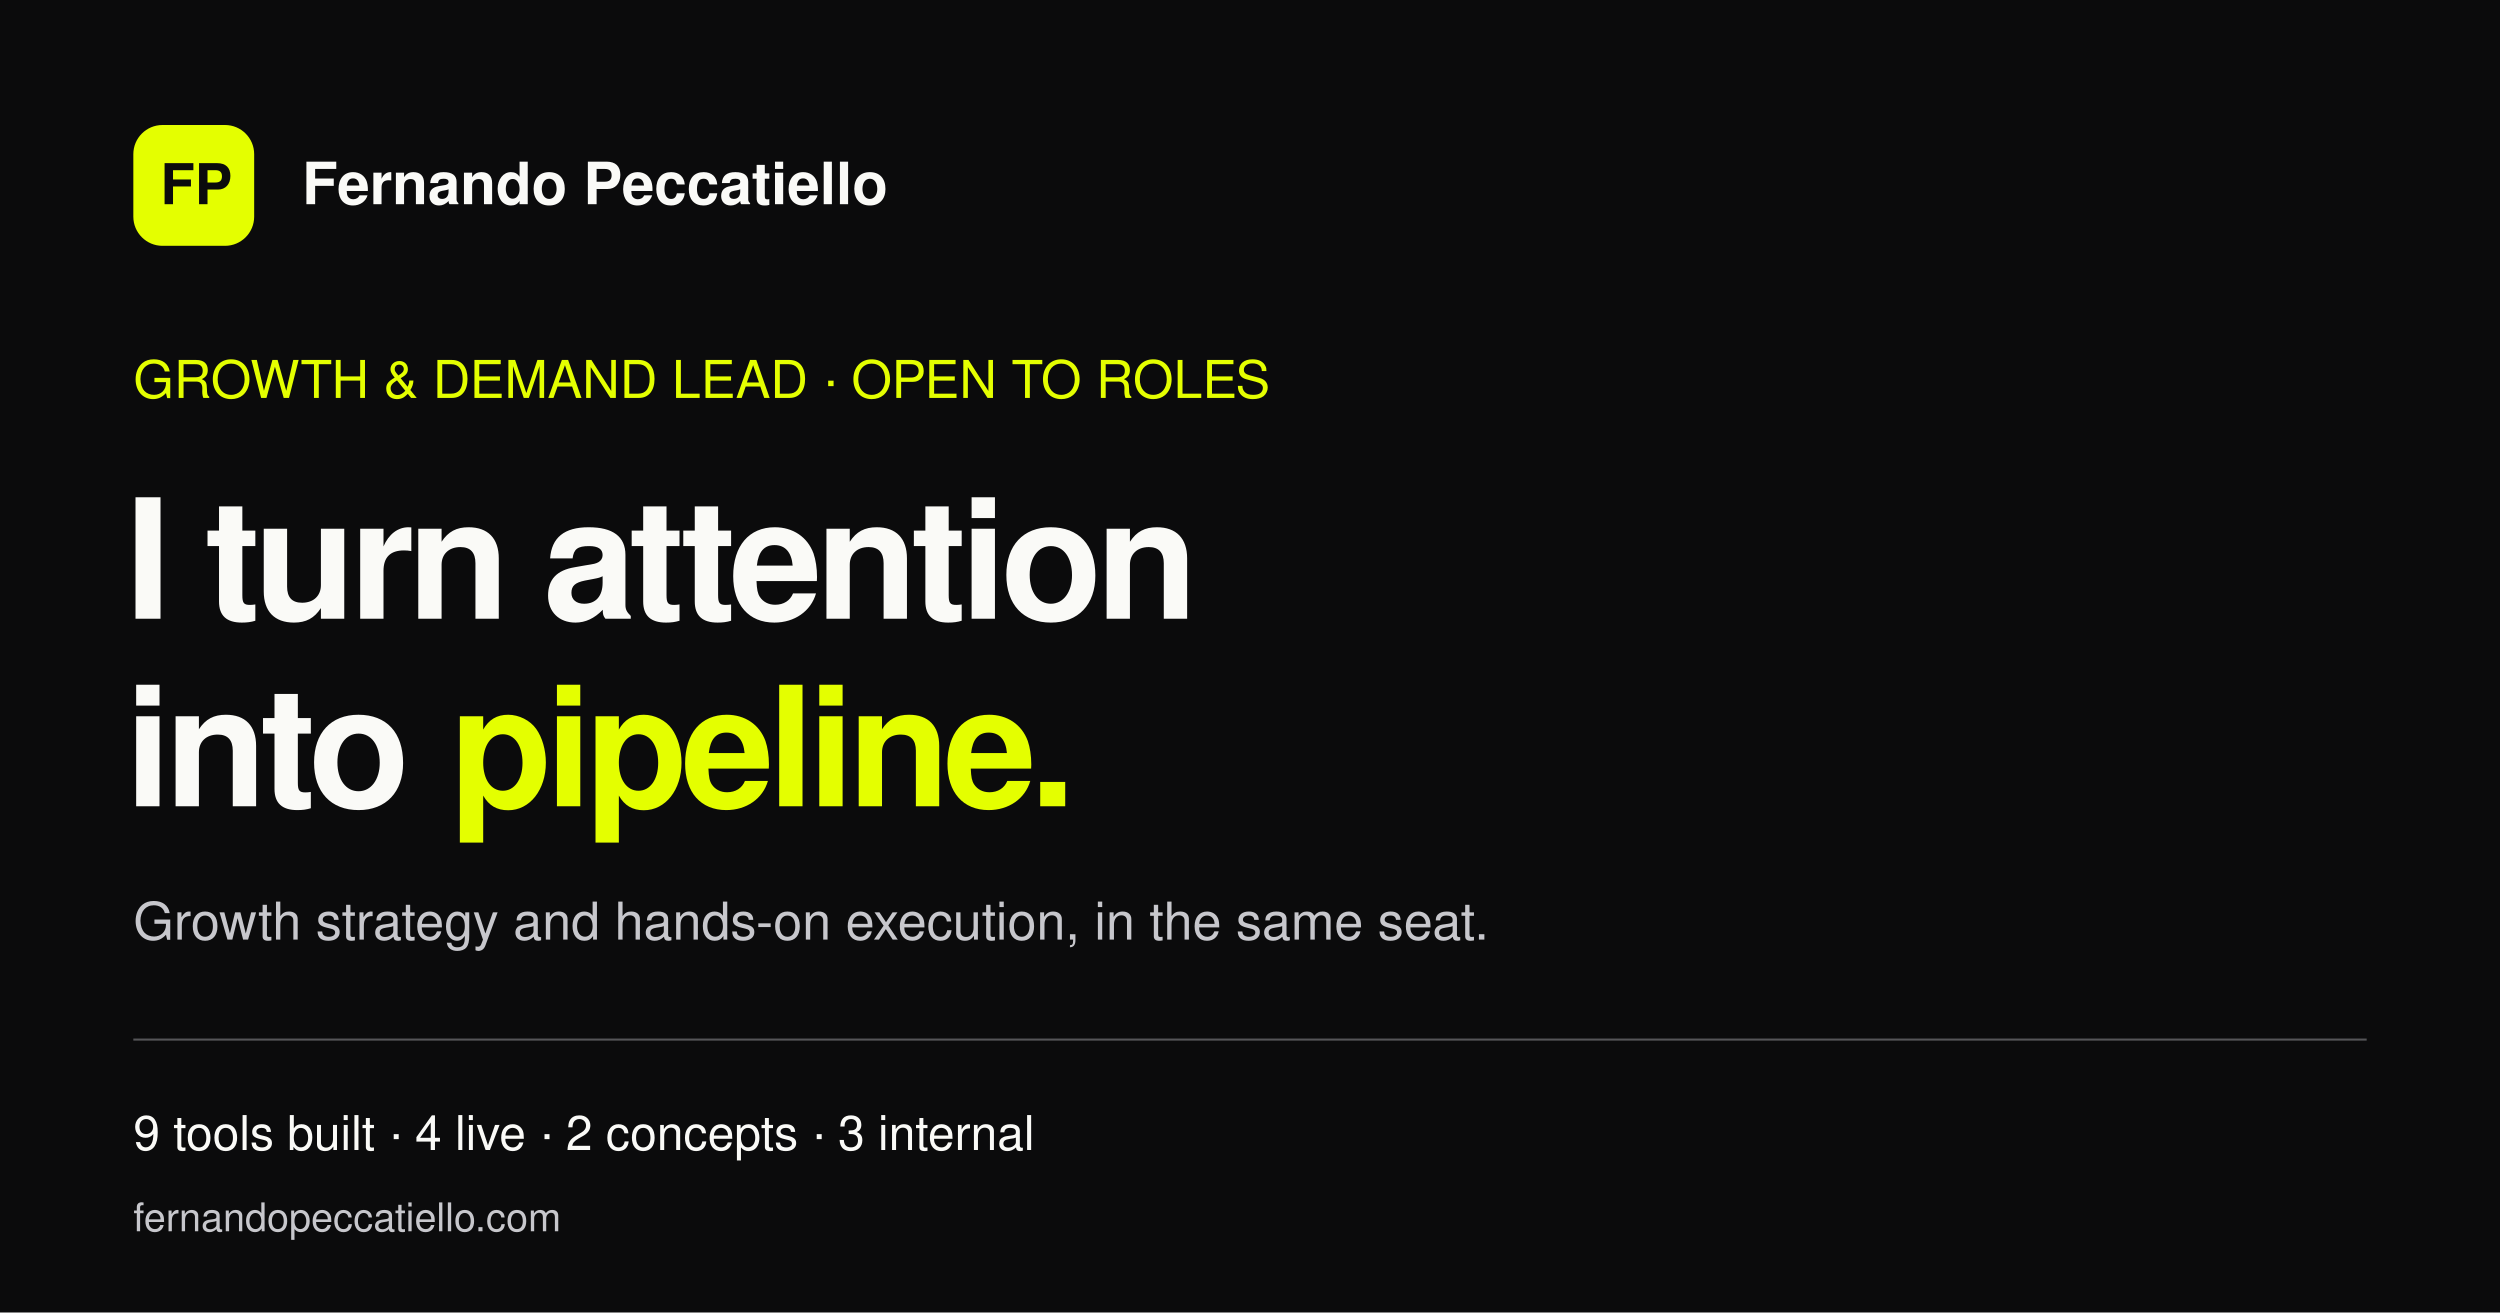
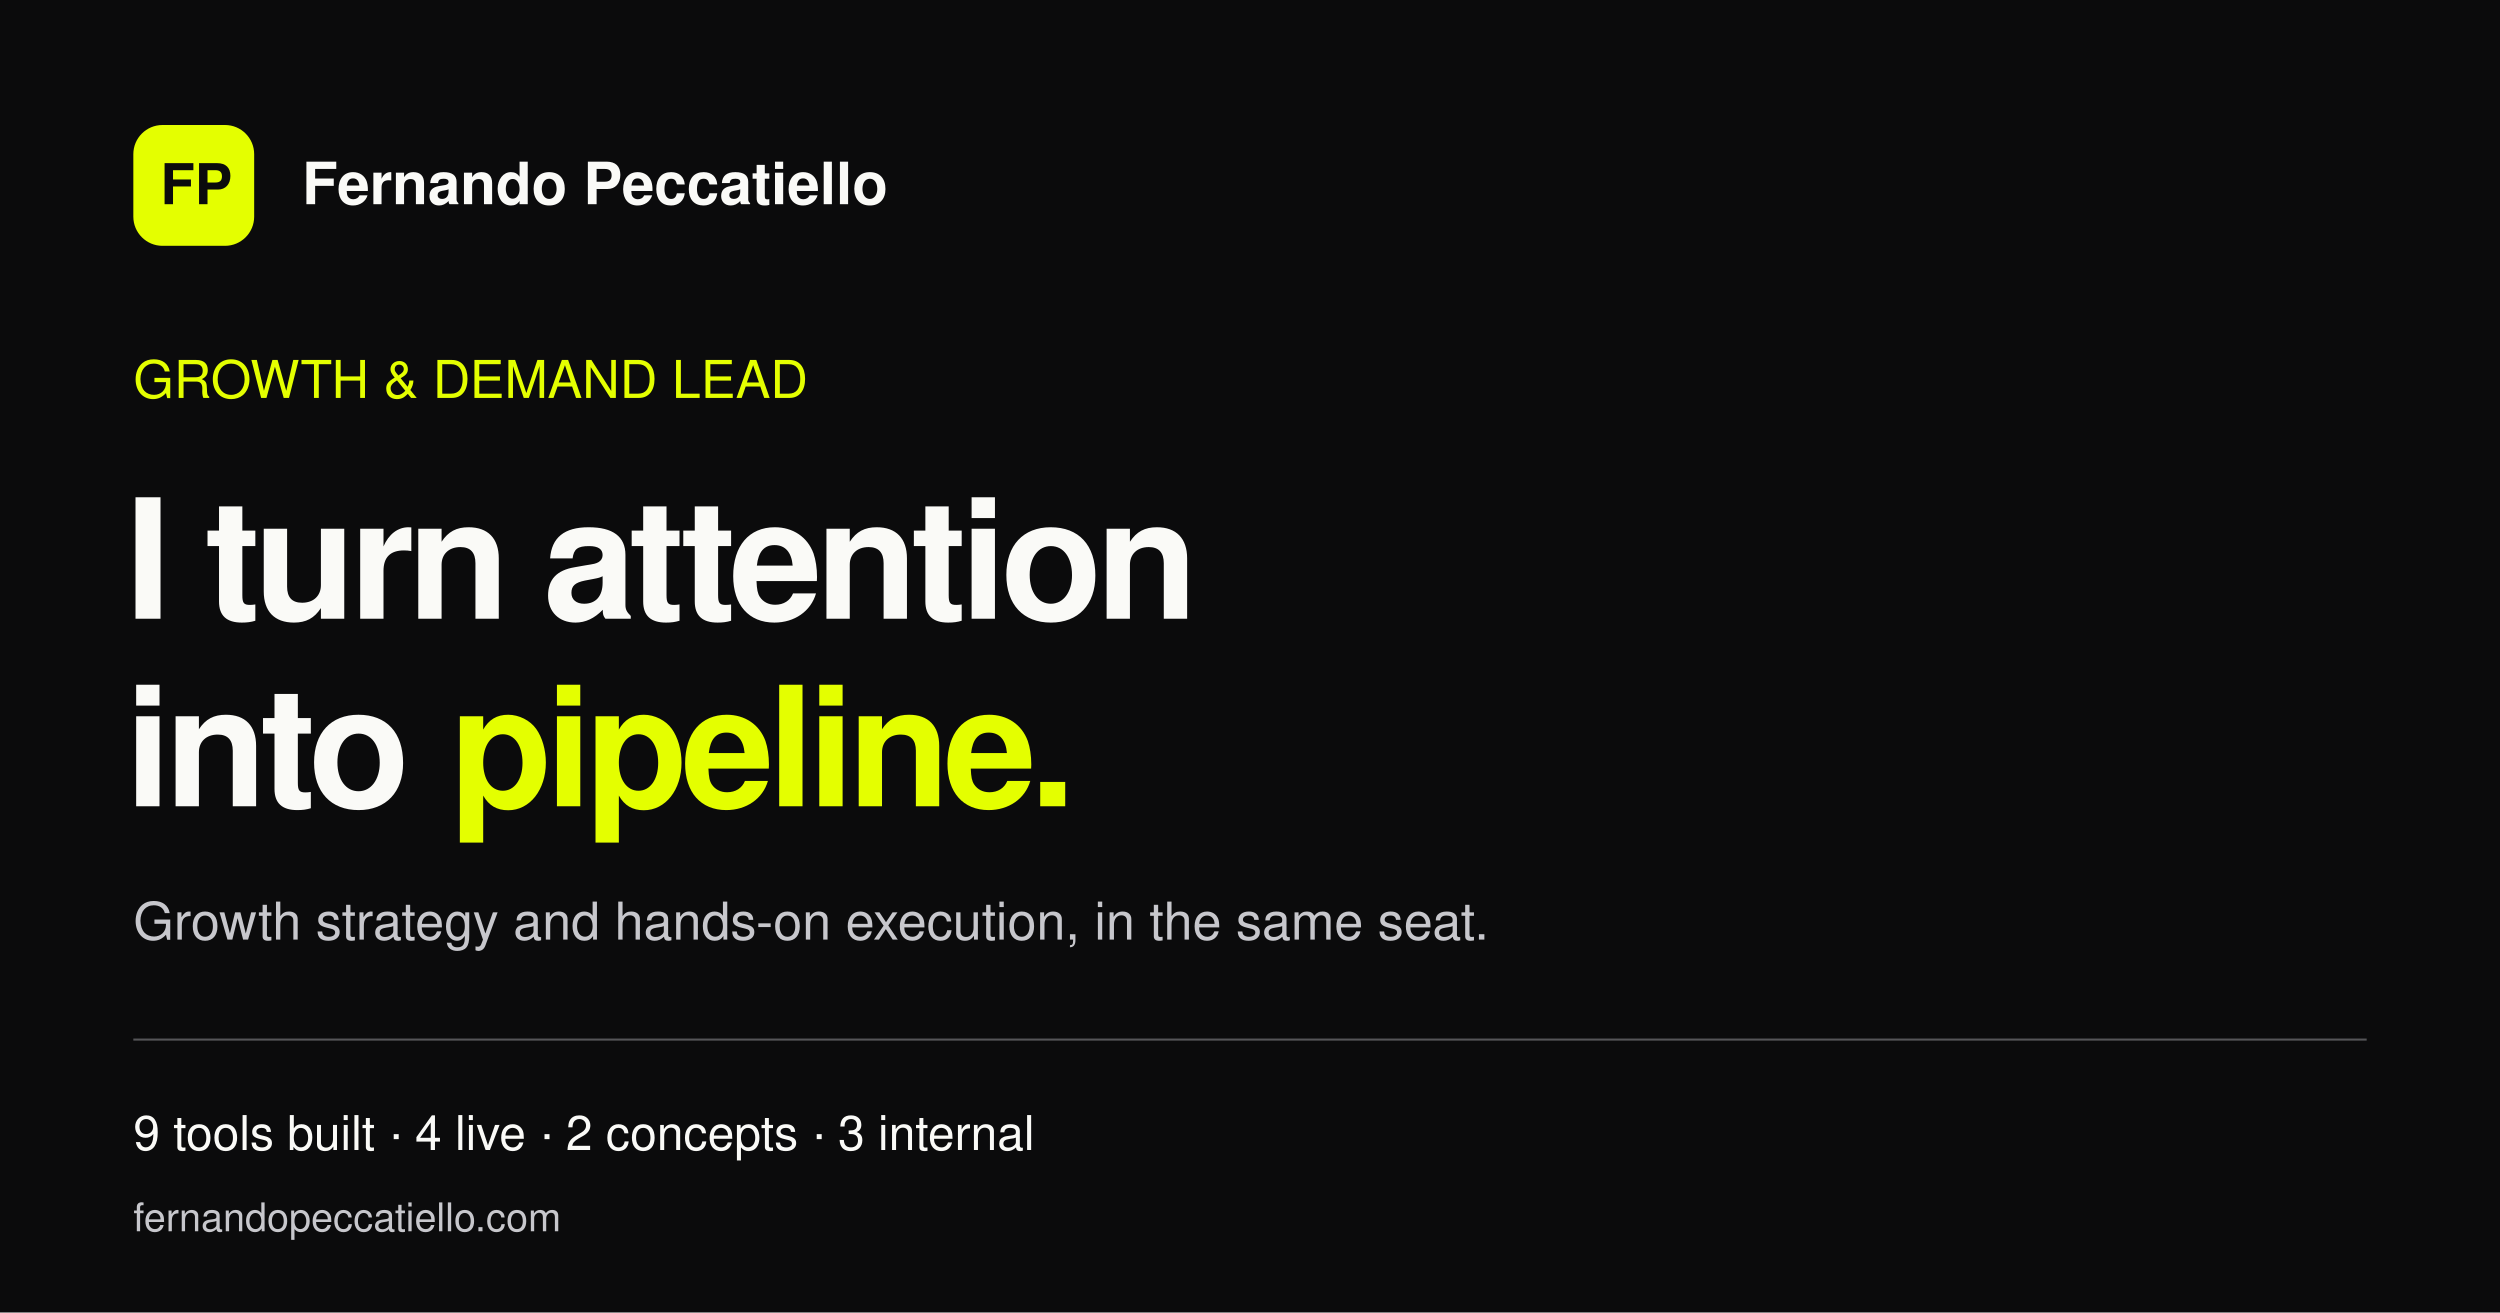
<svg xmlns="http://www.w3.org/2000/svg" width="1200" height="630" viewBox="0 0 1200 630" role="img" aria-labelledby="title desc">
  <rect width="1200" height="630" fill="#0b0b0c" />
  <rect x="64" y="60" width="58" height="58" rx="14" fill="#e4ff00" />
  <text x="77" y="98" font-family="Helvetica Neue, Helvetica, sans-serif" font-size="27" font-weight="700" fill="#0b0b0c">FP</text>
  <g font-family="Helvetica Neue, Helvetica, sans-serif">
    <text x="145" y="98" font-size="28" font-weight="600" fill="#fafaf7">Fernando Peccatiello</text>
-     <text x="64" y="191" font-size="25" fill="#e4ff00">GROWTH &amp; DEMAND LEAD · OPEN TO ROLES</text>
+     <text x="64" y="191" font-size="25" fill="#e4ff00">GROWTH &amp; DEMAND LEAD</text>
    <text x="60" y="297" font-size="80" font-weight="700" letter-spacing="-3" fill="#fafaf7">I turn attention</text>
    <text x="60" y="387" font-size="80" font-weight="700" letter-spacing="-3" fill="#fafaf7">into <tspan fill="#e4ff00">pipeline.</tspan>
    </text>
    <text x="64" y="451" font-size="25" fill="#c7c7cc">Growth strategy and hands-on execution, in the same seat.</text>
    <path d="M64 499H1136" stroke="#555558" />
    <text x="64" y="552" font-size="23" fill="#fafaf7">9 tools built · 4 live · 2 concepts · 3 internal</text>
    <text x="64" y="591" font-size="19" fill="#c7c7cc">fernandopeccatiello.com</text>
  </g>
</svg>
